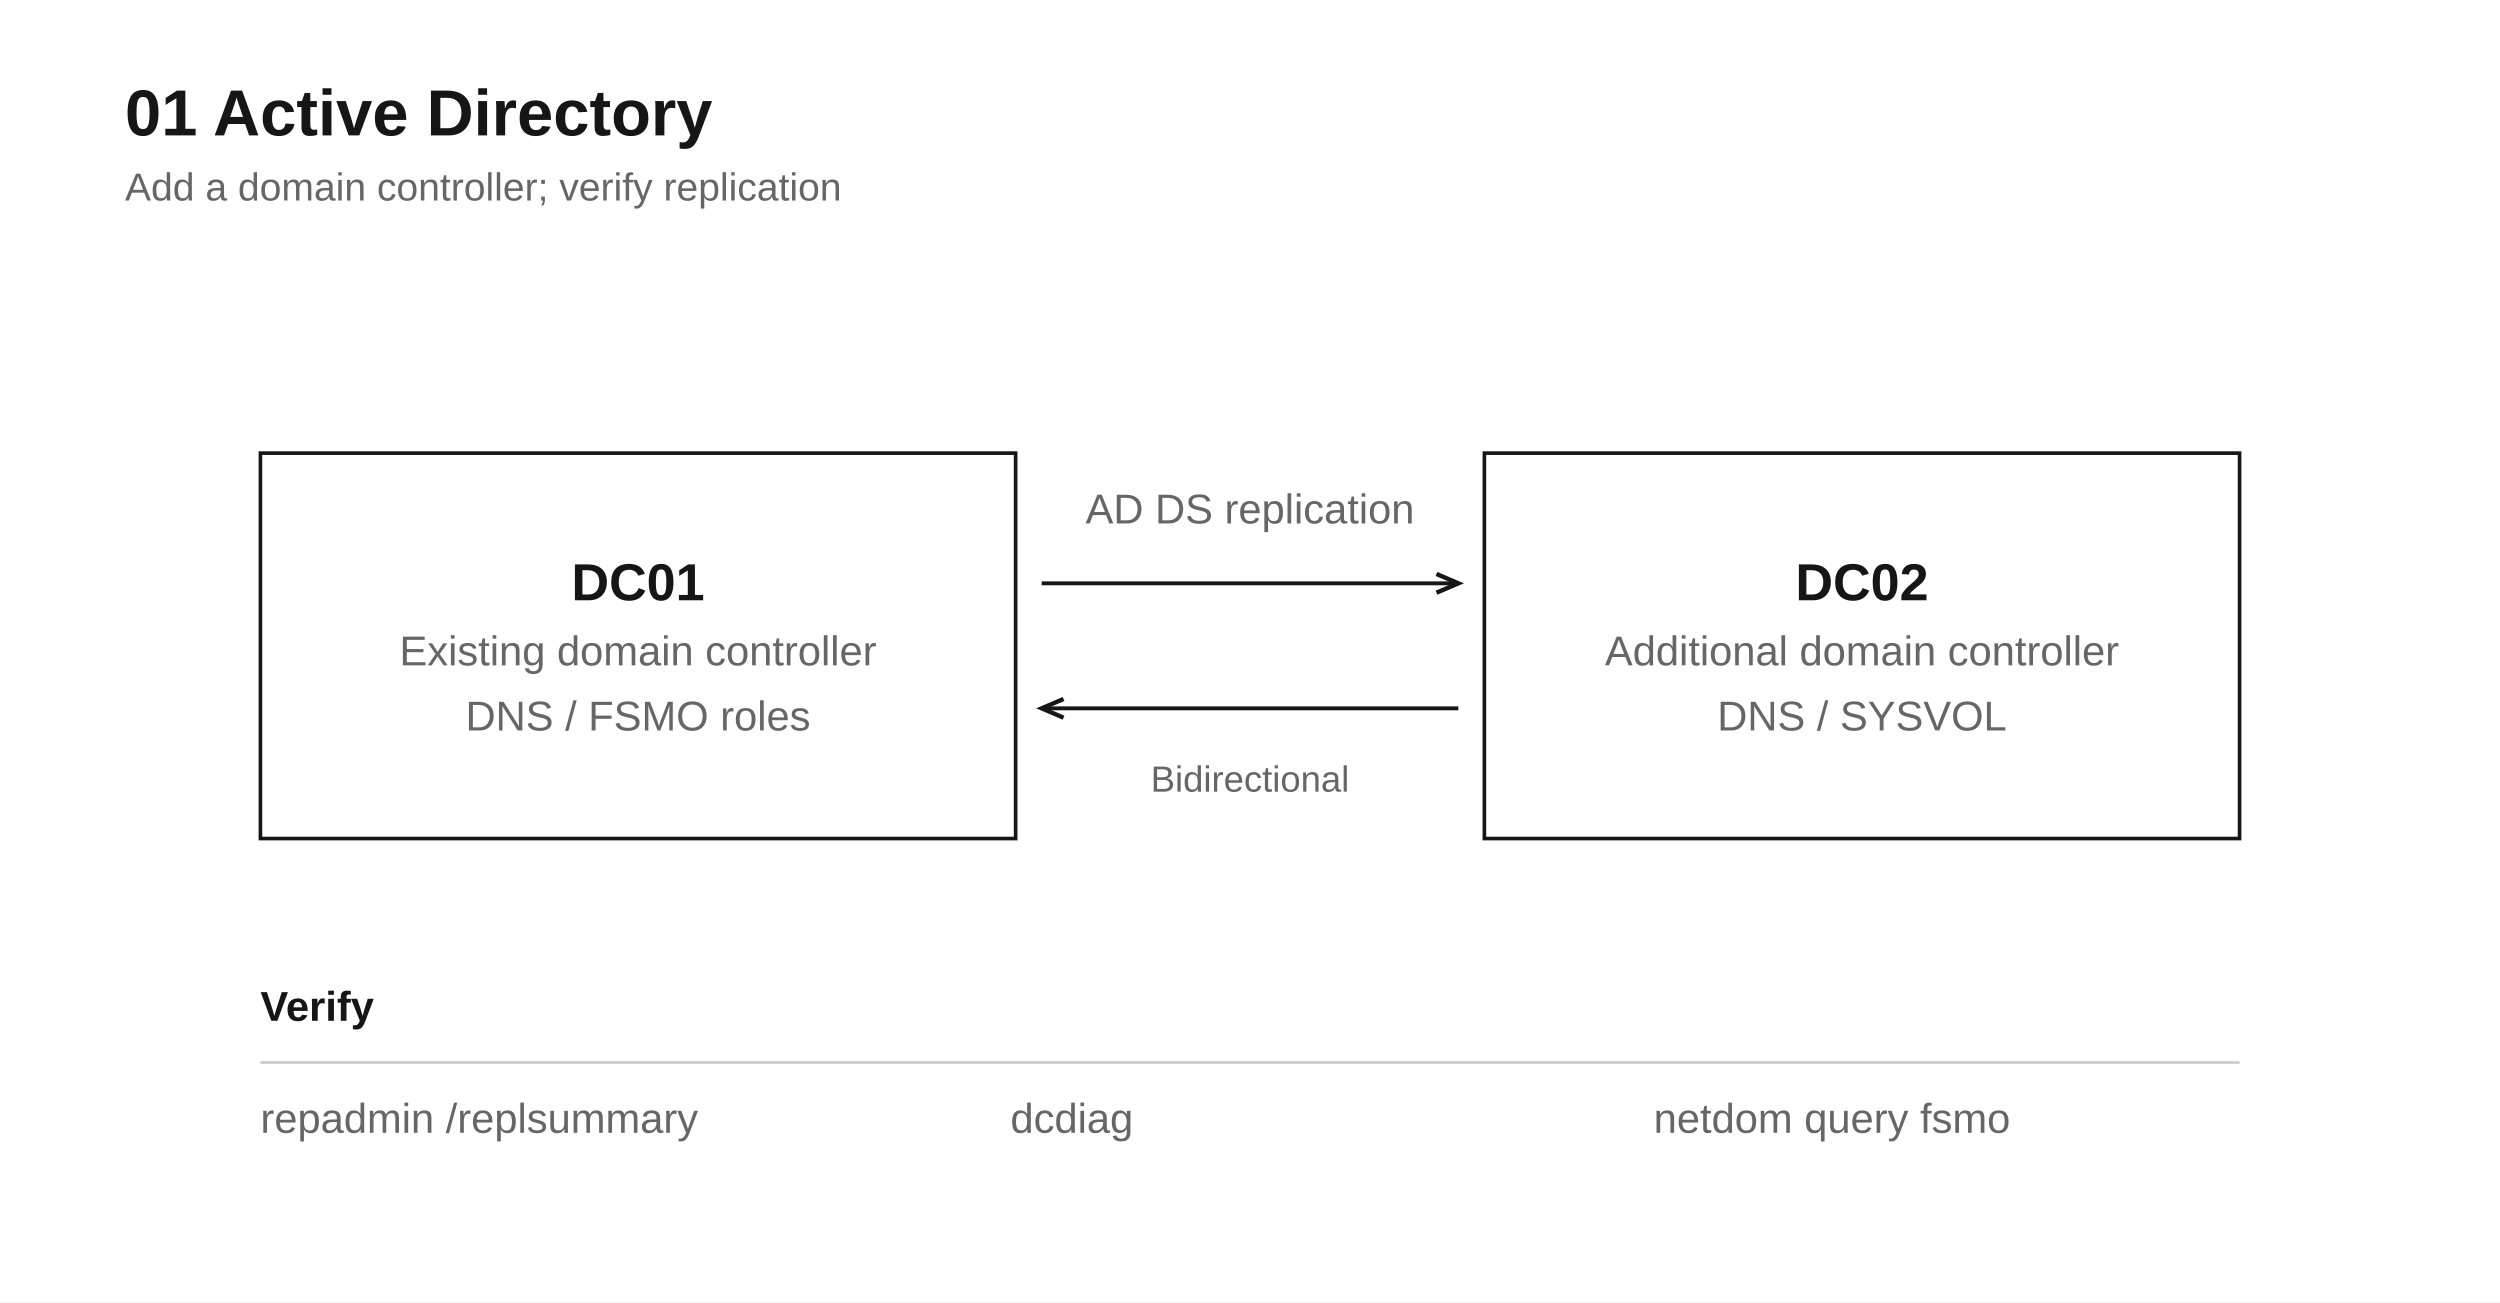
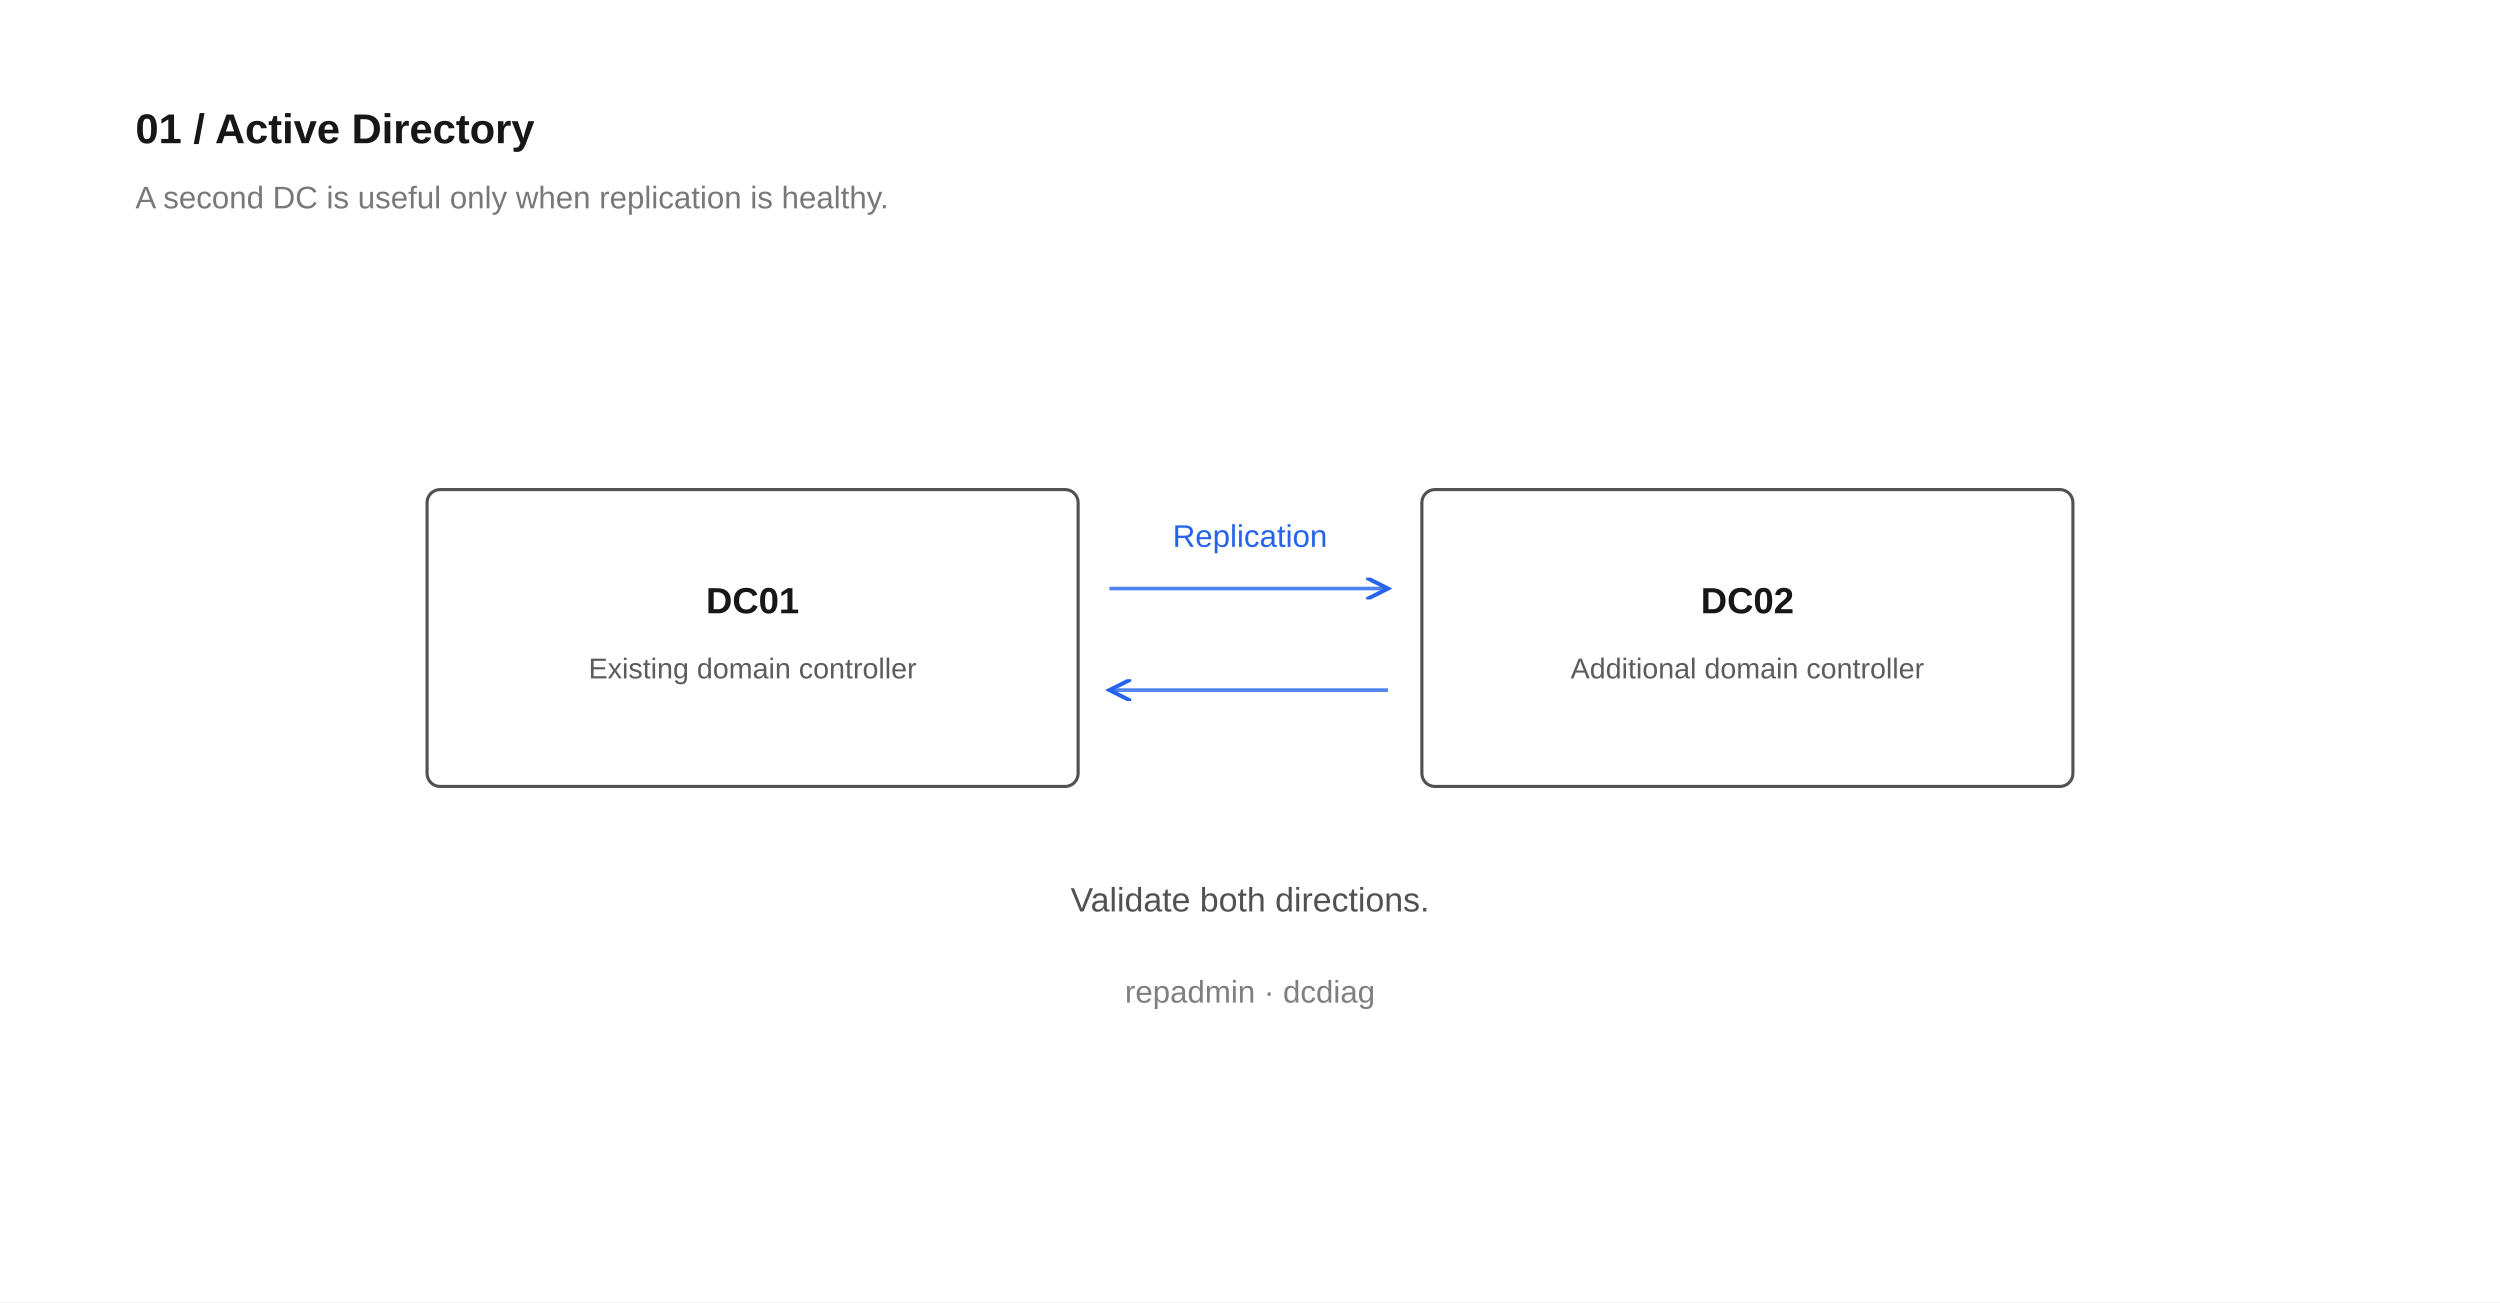
- <svg xmlns="http://www.w3.org/2000/svg" width="960" height="500" viewBox="0 0 960 500" role="img" aria-label="Two Active Directory domain controllers with bidirectional replication and validation commands.">
+ <svg xmlns="http://www.w3.org/2000/svg" width="960" height="500" viewBox="0 0 960 500" role="img" aria-label="DC01 and DC02 linked by bidirectional replication; health validation below.">
  <defs>
-     <marker id="arrow" markerWidth="8" markerHeight="8" refX="8" refY="4" viewBox="0 0 10 8" orient="auto">
-       <path d="M1 1 L8 4 L1 7" fill="none" stroke="#161616" stroke-width="1.4" />
+     <marker id="dark-arrow" markerWidth="7" markerHeight="7" refX="6" refY="3" viewBox="0 0 7 6" orient="auto">
+       <path d="M0 0 L6 3 L0 6" fill="none" stroke="#171717" stroke-width="1.1" />
+     </marker>
+     <marker id="blue-arrow" markerWidth="7" markerHeight="7" refX="6" refY="3" viewBox="0 0 7 6" orient="auto">
+       <path d="M0 0 L6 3 L0 6" fill="none" stroke="#2563EB" stroke-width="1.1" />
    </marker>
  </defs>
  <rect width="960" height="500" fill="#FFFFFF" />
-   <text x="48" y="52" fill="#161616" font-family="Segoe UI, Arial, sans-serif" font-size="25" font-weight="600" text-anchor="start" letter-spacing="0">01  Active Directory</text>
-   <text x="48" y="77" fill="#666666" font-family="Segoe UI, Arial, sans-serif" font-size="15" font-weight="400" text-anchor="start" letter-spacing="0">Add a domain controller; verify replication</text>
-   <rect x="100" y="174" width="290" height="148" rx="0" fill="#FFFFFF" stroke="#161616" stroke-width="1.4" />
-   <text x="245" y="230.5" fill="#161616" font-family="Segoe UI, Arial, sans-serif" font-size="20" font-weight="600" text-anchor="middle" letter-spacing="0">DC01</text>
-   <text x="245" y="255.5" fill="#666666" font-family="Segoe UI, Arial, sans-serif" font-size="16" font-weight="400" text-anchor="middle" letter-spacing="0">Existing domain controller</text>
-   <text x="245" y="280.5" fill="#666666" font-family="Segoe UI, Arial, sans-serif" font-size="16" font-weight="400" text-anchor="middle" letter-spacing="0">DNS  /  FSMO roles</text>
-   <rect x="570" y="174" width="290" height="148" rx="0" fill="#FFFFFF" stroke="#161616" stroke-width="1.4" />
-   <text x="715" y="230.5" fill="#161616" font-family="Segoe UI, Arial, sans-serif" font-size="20" font-weight="600" text-anchor="middle" letter-spacing="0">DC02</text>
-   <text x="715" y="255.5" fill="#666666" font-family="Segoe UI, Arial, sans-serif" font-size="16" font-weight="400" text-anchor="middle" letter-spacing="0">Additional domain controller</text>
-   <text x="715" y="280.5" fill="#666666" font-family="Segoe UI, Arial, sans-serif" font-size="16" font-weight="400" text-anchor="middle" letter-spacing="0">DNS  /  SYSVOL</text>
-   <line x1="400" y1="224" x2="560" y2="224" stroke="#161616" stroke-width="1.5" marker-end="url(#arrow)" />
-   <line x1="560" y1="272" x2="400" y2="272" stroke="#161616" stroke-width="1.5" marker-end="url(#arrow)" />
-   <text x="480" y="201" fill="#666666" font-family="Segoe UI, Arial, sans-serif" font-size="16" font-weight="400" text-anchor="middle" letter-spacing="0">AD DS replication</text>
-   <text x="480" y="304" fill="#666666" font-family="Segoe UI, Arial, sans-serif" font-size="14" font-weight="400" text-anchor="middle" letter-spacing="0">Bidirectional</text>
-   <text x="100" y="392" fill="#161616" font-family="Segoe UI, Arial, sans-serif" font-size="16" font-weight="600" text-anchor="start" letter-spacing="0">Verify</text>
-   <line x1="100" y1="408" x2="860" y2="408" stroke="#C8C8C8" stroke-width="1" />
-   <text x="100" y="435" fill="#666666" font-family="Segoe UI, Arial, sans-serif" font-size="16" font-weight="400" text-anchor="start" letter-spacing="0">repadmin /replsummary</text>
-   <text x="388" y="435" fill="#666666" font-family="Segoe UI, Arial, sans-serif" font-size="16" font-weight="400" text-anchor="start" letter-spacing="0">dcdiag</text>
-   <text x="635" y="435" fill="#666666" font-family="Segoe UI, Arial, sans-serif" font-size="16" font-weight="400" text-anchor="start" letter-spacing="0">netdom query fsmo</text>
+   <text x="52" y="55" fill="#171717" fill-opacity="1" font-family="Segoe UI, Arial, sans-serif" font-size="16px" font-weight="600" text-anchor="start">01 / Active Directory</text>
+   <text x="52" y="80" fill="#171717" fill-opacity="0.58" font-family="Segoe UI, Arial, sans-serif" font-size="12px" font-weight="400" text-anchor="start">A second DC is useful only when replication is healthy.</text>
+   <rect x="164" y="188" width="250" height="114" rx="5" fill="#FFFFFF" stroke="#171717" stroke-width="1.2" stroke-opacity="0.75" />
+   <text x="289" y="235.5" fill="#171717" fill-opacity="1" font-family="Segoe UI, Arial, sans-serif" font-size="14px" font-weight="600" text-anchor="middle">DC01</text>
+   <text x="289" y="260.5" fill="#171717" fill-opacity="0.7" font-family="Segoe UI, Arial, sans-serif" font-size="11px" font-weight="400" text-anchor="middle">Existing domain controller</text>
+   <rect x="546" y="188" width="250" height="114" rx="5" fill="#FFFFFF" stroke="#171717" stroke-width="1.2" stroke-opacity="0.75" />
+   <text x="671" y="235.5" fill="#171717" fill-opacity="1" font-family="Segoe UI, Arial, sans-serif" font-size="14px" font-weight="600" text-anchor="middle">DC02</text>
+   <text x="671" y="260.5" fill="#171717" fill-opacity="0.7" font-family="Segoe UI, Arial, sans-serif" font-size="11px" font-weight="400" text-anchor="middle">Additional domain controller</text>
+   <line x1="426" y1="226" x2="533" y2="226" stroke="#2563EB" stroke-width="1.4" stroke-opacity="0.8" marker-end="url(#blue-arrow)" />
+   <line x1="533" y1="265" x2="426" y2="265" stroke="#2563EB" stroke-width="1.4" stroke-opacity="0.8" marker-end="url(#blue-arrow)" />
+   <text x="480" y="210" fill="#2563EB" fill-opacity="1" font-family="Segoe UI, Arial, sans-serif" font-size="12px" font-weight="400" text-anchor="middle">Replication</text>
+   <text x="480" y="350" fill="#171717" fill-opacity="0.75" font-family="Segoe UI, Arial, sans-serif" font-size="13px" font-weight="400" text-anchor="middle">Validate both directions.</text>
+   <text x="480" y="385" fill="#171717" fill-opacity="0.55" font-family="Segoe UI, Arial, sans-serif" font-size="12px" font-weight="400" text-anchor="middle">repadmin   ·   dcdiag</text>
</svg>
